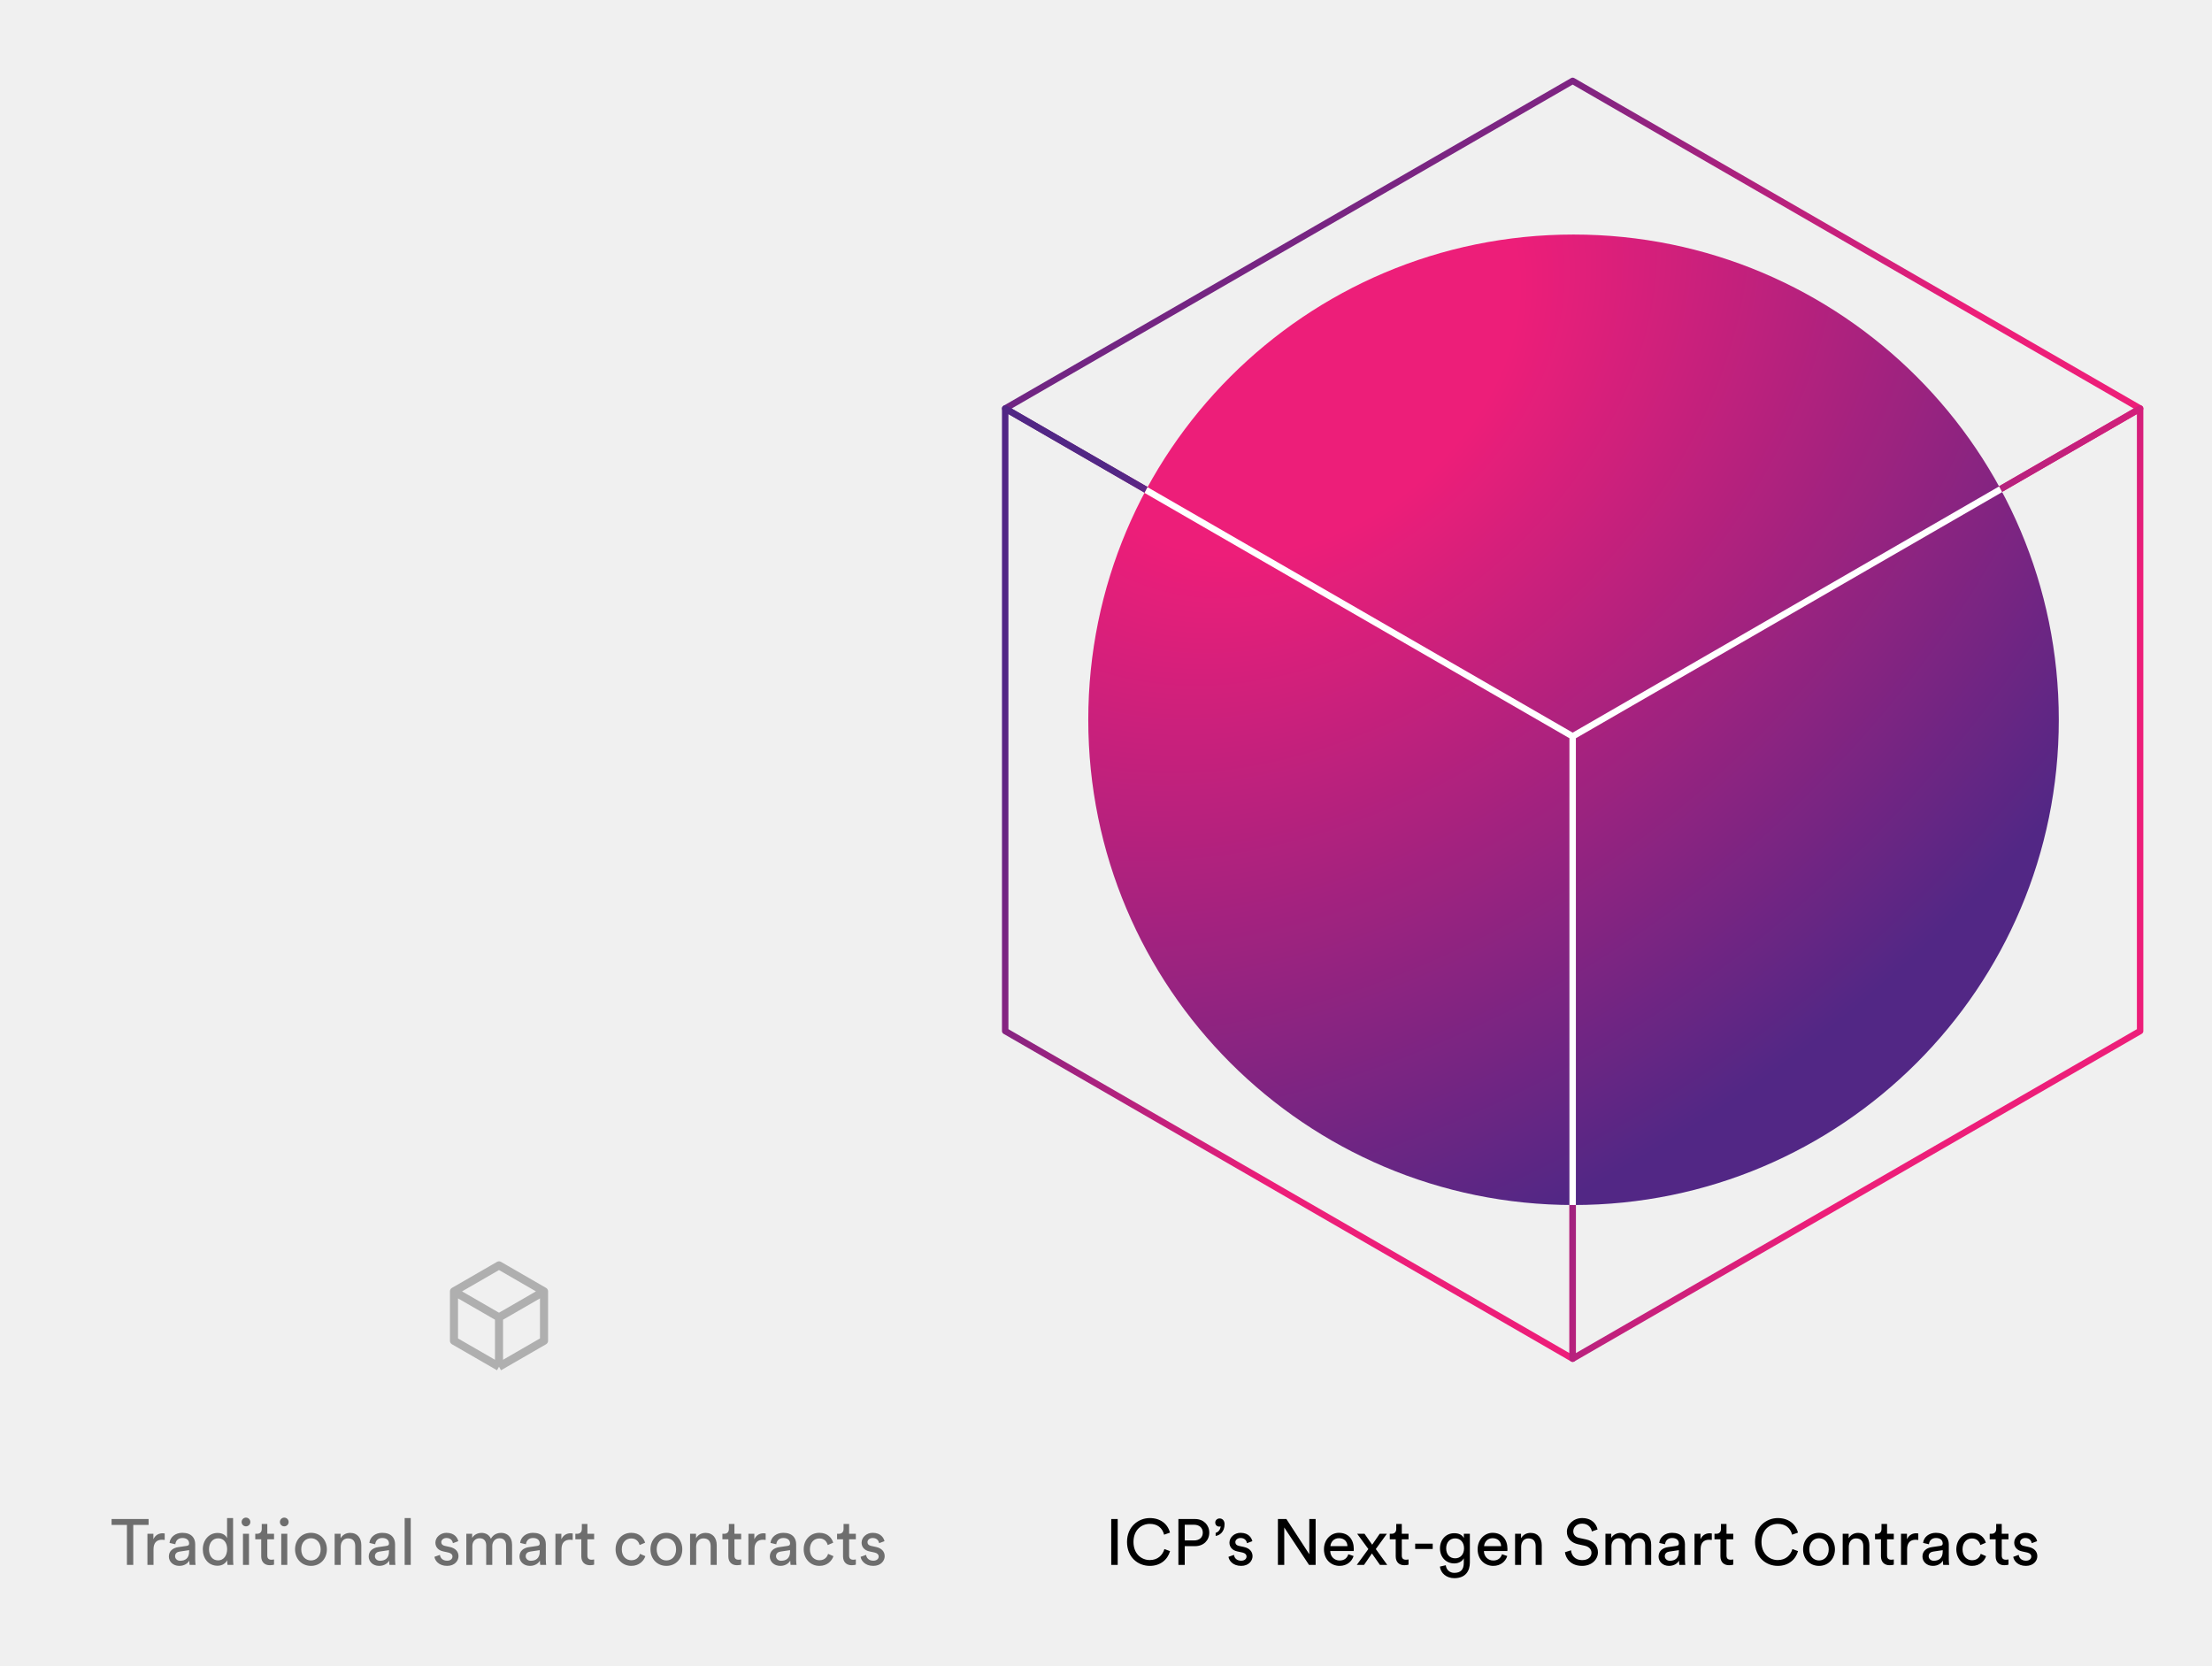
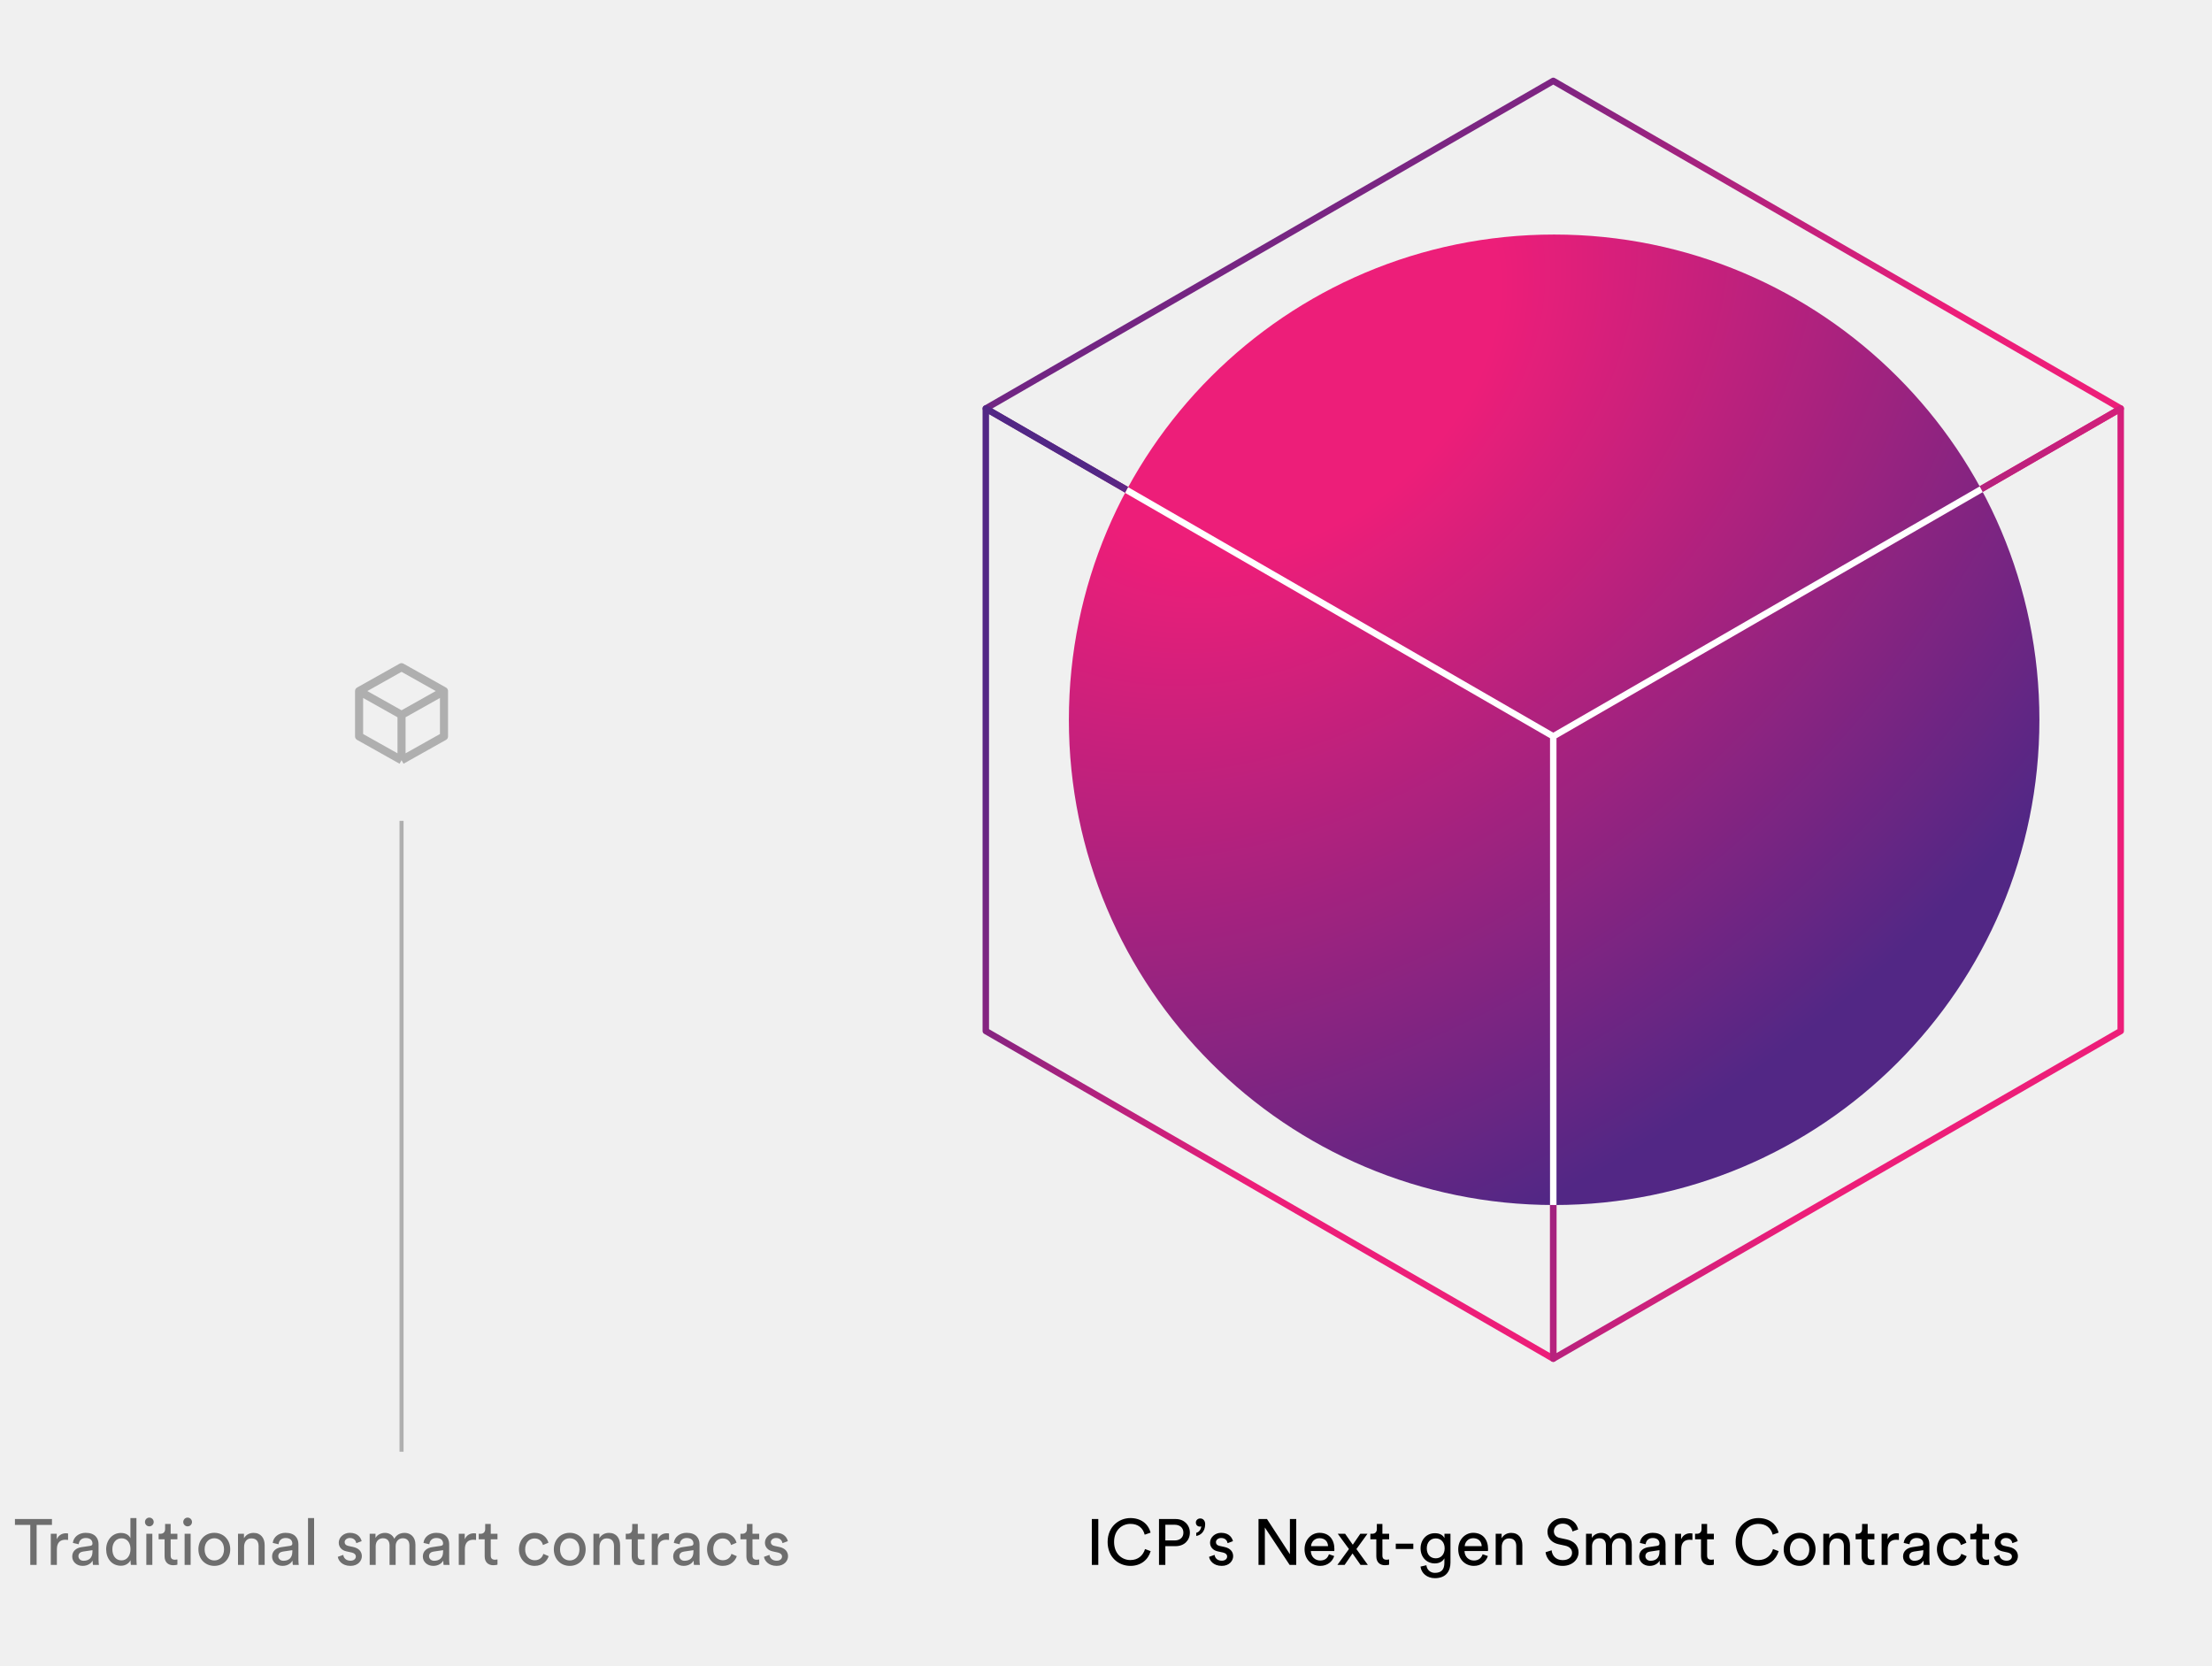
<svg xmlns="http://www.w3.org/2000/svg" width="547" height="412" fill="none" viewBox="0 0 547 412">
-   <path stroke="#181818" stroke-linejoin="round" stroke-opacity=".3" stroke-width="2" d="m123.398 325.786-11.133-6.429v12.214l11.133 6.428m0-12.213v12.213m0-12.213 11.133-6.429v12.214l-11.133 6.428m-11.133-18.643 11.133-6.428 11.133 6.428-11.133 6.428-11.133-6.428Z" />
-   <path fill="#181818" fill-opacity=".6" d="M36.745 377.112h-3.792V387h-1.568v-9.888h-3.792v-1.456h9.152v1.456Zm3.985 2.112v1.6a4.694 4.694 0 0 0-.656-.048c-1.264 0-2.112.672-2.112 2.368V387h-1.504v-7.696h1.472v1.344c.56-1.184 1.52-1.472 2.304-1.472.208 0 .416.032.496.048Zm1.029 5.712c0-1.376 1.008-2.144 2.336-2.336l2.08-.304c.464-.064.592-.304.592-.576 0-.752-.496-1.376-1.664-1.376-1.056 0-1.648.656-1.744 1.552l-1.44-.336c.16-1.472 1.488-2.496 3.152-2.496 2.304 0 3.2 1.312 3.2 2.816v3.856c0 .672.064 1.072.096 1.264h-1.472a5.63 5.63 0 0 1-.08-1.04c-.336.544-1.104 1.28-2.48 1.28-1.568 0-2.576-1.088-2.576-2.304Zm2.784 1.04c1.232 0 2.224-.592 2.224-2.272v-.352l-2.352.352c-.64.096-1.12.464-1.12 1.152 0 .576.48 1.12 1.248 1.12Zm7.143-2.848c0 1.584.816 2.752 2.256 2.752 1.376 0 2.224-1.2 2.224-2.784 0-1.584-.832-2.672-2.208-2.672-1.376 0-2.272 1.12-2.272 2.704Zm4.496 2.832v-.128c-.368.736-1.184 1.376-2.384 1.376-2.256 0-3.648-1.792-3.648-4.08 0-2.176 1.472-4.032 3.648-4.032 1.36 0 2.096.672 2.352 1.296v-4.976h1.488v10.16c0 .736.064 1.296.08 1.424h-1.456a6.446 6.446 0 0 1-.08-1.04Zm5.39 1.04h-1.489v-7.696h1.488V387Zm-1.825-10.608c0-.608.48-1.088 1.072-1.088.608 0 1.088.48 1.088 1.088 0 .592-.48 1.072-1.088 1.072-.592 0-1.072-.48-1.072-1.072Zm6.354.48v2.432h1.664v1.36h-1.664v4c0 .704.288 1.056 1.072 1.056.192 0 .464-.032.592-.064v1.28c-.128.048-.512.144-1.024.144-1.312 0-2.144-.8-2.144-2.192v-4.224h-1.472v-1.36h.416c.832 0 1.184-.512 1.184-1.184v-1.248h1.376ZM71.04 387h-1.488v-7.696h1.488V387Zm-1.824-10.608c0-.608.48-1.088 1.072-1.088.608 0 1.088.48 1.088 1.088 0 .592-.48 1.072-1.088 1.072-.592 0-1.072-.48-1.072-1.072Zm7.682 9.504c1.28 0 2.4-.96 2.4-2.752 0-1.776-1.12-2.736-2.4-2.736-1.28 0-2.4.96-2.4 2.736 0 1.792 1.12 2.752 2.4 2.752Zm0-6.832c2.304 0 3.936 1.744 3.936 4.08 0 2.352-1.632 4.096-3.936 4.096-2.304 0-3.936-1.744-3.936-4.096 0-2.336 1.632-4.08 3.936-4.08Zm7.361 3.488V387h-1.504v-7.696h1.472v1.104c.56-.96 1.472-1.328 2.368-1.328 1.84 0 2.752 1.328 2.752 3.04V387h-1.504v-4.624c0-1.072-.448-1.936-1.792-1.936-1.184 0-1.792.944-1.792 2.112Zm6.922 2.384c0-1.376 1.008-2.144 2.336-2.336l2.08-.304c.464-.064.592-.304.592-.576 0-.752-.496-1.376-1.664-1.376-1.056 0-1.648.656-1.744 1.552l-1.44-.336c.16-1.472 1.488-2.496 3.152-2.496 2.304 0 3.2 1.312 3.2 2.816v3.856c0 .672.064 1.072.096 1.264h-1.472c-.032-.192-.08-.48-.08-1.04-.336.544-1.104 1.28-2.48 1.28-1.568 0-2.576-1.088-2.576-2.304Zm2.784 1.04c1.232 0 2.224-.592 2.224-2.272v-.352l-2.352.352c-.64.096-1.12.464-1.12 1.152 0 .576.48 1.12 1.248 1.12Zm7.607 1.024h-1.504v-11.584h1.504V387Zm5.856-2 1.36-.48c.096.8.704 1.44 1.792 1.44.848 0 1.312-.48 1.312-1.024 0-.48-.352-.848-.992-.992l-1.312-.288c-1.2-.256-1.92-1.072-1.92-2.16 0-1.312 1.232-2.432 2.736-2.432 2.112 0 2.768 1.376 2.928 2.064l-1.328.496c-.064-.4-.384-1.28-1.6-1.28-.768 0-1.28.496-1.28 1.024 0 .464.288.8.88.928l1.248.272c1.392.304 2.128 1.152 2.128 2.288 0 1.088-.912 2.384-2.816 2.384-2.112 0-3.008-1.36-3.136-2.24Zm9.378 2h-1.488v-7.696h1.44v1.024c.48-.848 1.44-1.248 2.336-1.248.96 0 1.888.464 2.304 1.456.608-1.104 1.6-1.456 2.576-1.456 1.344 0 2.656.912 2.656 2.928V387h-1.488v-4.832c0-1.008-.496-1.76-1.632-1.76-1.056 0-1.776.832-1.776 1.936V387h-1.504v-4.832c0-.992-.48-1.76-1.632-1.76-1.072 0-1.792.8-1.792 1.952V387Zm11.656-2.064c0-1.376 1.008-2.144 2.336-2.336l2.08-.304c.464-.064.592-.304.592-.576 0-.752-.496-1.376-1.664-1.376-1.056 0-1.648.656-1.744 1.552l-1.44-.336c.16-1.472 1.488-2.496 3.152-2.496 2.304 0 3.2 1.312 3.2 2.816v3.856c0 .672.064 1.072.096 1.264h-1.472a5.63 5.63 0 0 1-.08-1.04c-.336.544-1.104 1.28-2.48 1.28-1.568 0-2.576-1.088-2.576-2.304Zm2.784 1.04c1.232 0 2.224-.592 2.224-2.272v-.352l-2.352.352c-.64.096-1.12.464-1.12 1.152 0 .576.48 1.12 1.248 1.12Zm10.375-6.752v1.6a4.694 4.694 0 0 0-.656-.048c-1.264 0-2.112.672-2.112 2.368V387h-1.504v-7.696h1.472v1.344c.56-1.184 1.52-1.472 2.304-1.472.208 0 .416.032.496.048Zm3.636-2.352v2.432h1.664v1.36h-1.664v4c0 .704.288 1.056 1.072 1.056.192 0 .464-.032.592-.064v1.28c-.128.048-.512.144-1.024.144-1.312 0-2.144-.8-2.144-2.192v-4.224h-1.472v-1.36h.416c.832 0 1.184-.512 1.184-1.184v-1.248h1.376Zm10.842 3.584c-1.216 0-2.336.896-2.336 2.688 0 1.76 1.104 2.704 2.352 2.704 1.44 0 1.968-.976 2.144-1.584l1.328.576c-.368 1.104-1.472 2.4-3.472 2.4-2.24 0-3.888-1.76-3.888-4.096 0-2.4 1.68-4.08 3.872-4.08 2.048 0 3.104 1.28 3.424 2.448l-1.36.576c-.192-.752-.752-1.632-2.064-1.632Zm8.689 5.44c1.28 0 2.4-.96 2.4-2.752 0-1.776-1.12-2.736-2.4-2.736-1.28 0-2.4.96-2.4 2.736 0 1.792 1.12 2.752 2.4 2.752Zm0-6.832c2.304 0 3.936 1.744 3.936 4.08 0 2.352-1.632 4.096-3.936 4.096-2.304 0-3.936-1.744-3.936-4.096 0-2.336 1.632-4.08 3.936-4.08Zm7.362 3.488V387h-1.504v-7.696h1.472v1.104c.56-.96 1.472-1.328 2.368-1.328 1.84 0 2.752 1.328 2.752 3.04V387h-1.504v-4.624c0-1.072-.448-1.936-1.792-1.936-1.184 0-1.792.944-1.792 2.112Zm9.467-5.68v2.432h1.664v1.36h-1.664v4c0 .704.288 1.056 1.072 1.056.192 0 .464-.032.592-.064v1.28c-.128.048-.512.144-1.024.144-1.312 0-2.144-.8-2.144-2.192v-4.224h-1.472v-1.36h.416c.832 0 1.184-.512 1.184-1.184v-1.248h1.376Zm7.723 2.352v1.6a4.694 4.694 0 0 0-.656-.048c-1.264 0-2.112.672-2.112 2.368V387h-1.504v-7.696h1.472v1.344c.56-1.184 1.52-1.472 2.304-1.472.208 0 .416.032.496.048Zm1.028 5.712c0-1.376 1.008-2.144 2.336-2.336l2.08-.304c.464-.064.592-.304.592-.576 0-.752-.496-1.376-1.664-1.376-1.056 0-1.648.656-1.744 1.552l-1.44-.336c.16-1.472 1.488-2.496 3.152-2.496 2.304 0 3.2 1.312 3.2 2.816v3.856c0 .672.064 1.072.096 1.264h-1.472c-.032-.192-.08-.48-.08-1.04-.336.544-1.104 1.28-2.48 1.28-1.568 0-2.576-1.088-2.576-2.304Zm2.784 1.04c1.232 0 2.224-.592 2.224-2.272v-.352l-2.352.352c-.64.096-1.12.464-1.12 1.152 0 .576.48 1.12 1.248 1.12Zm9.463-5.52c-1.216 0-2.336.896-2.336 2.688 0 1.76 1.104 2.704 2.352 2.704 1.44 0 1.968-.976 2.144-1.584l1.328.576c-.368 1.104-1.472 2.4-3.472 2.4-2.24 0-3.888-1.76-3.888-4.096 0-2.4 1.68-4.08 3.872-4.08 2.048 0 3.104 1.28 3.424 2.448l-1.36.576c-.192-.752-.752-1.632-2.064-1.632Zm7.361-3.584v2.432h1.664v1.36h-1.664v4c0 .704.288 1.056 1.072 1.056.192 0 .464-.032.592-.064v1.28c-.128.048-.512.144-1.024.144-1.312 0-2.144-.8-2.144-2.192v-4.224H207v-1.36h.416c.832 0 1.184-.512 1.184-1.184v-1.248h1.376Zm2.843 8.128 1.36-.48c.096.8.704 1.44 1.792 1.44.848 0 1.312-.48 1.312-1.024 0-.48-.352-.848-.992-.992l-1.312-.288c-1.2-.256-1.92-1.072-1.92-2.16 0-1.312 1.232-2.432 2.736-2.432 2.112 0 2.768 1.376 2.928 2.064l-1.328.496c-.064-.4-.384-1.28-1.6-1.28-.768 0-1.28.496-1.28 1.024 0 .464.288.8.88.928l1.248.272c1.392.304 2.128 1.152 2.128 2.288 0 1.088-.912 2.384-2.816 2.384-2.112 0-3.008-1.36-3.136-2.24Z" />
-   <g clip-path="url(#a)">
-     <path stroke="url(#b)" stroke-linejoin="round" stroke-width="1.595" d="M248.573 101.025 388.898 20l140.326 81.025-140.326 81.024-140.325-81.024Z" />
-     <path stroke="url(#c)" stroke-linejoin="round" stroke-width="1.595" d="M248.573 254.975V101.027l140.325 81.025V336l-140.325-81.025Z" />
-     <path stroke="url(#d)" stroke-linejoin="round" stroke-width="1.595" d="m388.898 336 140.326-81.025V101.027l-140.326 81.025V336Z" />
-     <g clip-path="url(#e)">
-       <rect width="240" height="240" x="269.117" y="58" fill="url(#f)" rx="120" />
-       <path stroke="#fff" stroke-linejoin="round" stroke-width="1.595" d="M246.797 100.05 388.898 18 531 100.05 388.898 182.1l-142.101-82.05ZM246.797 255.949V100.053l142.101 82.05V338l-142.101-82.051ZM388.898 338 531 255.949V100.053l-142.102 82.05V338Z" />
-     </g>
+   <path stroke="#181818" stroke-linejoin="round" stroke-opacity=".3" stroke-width="2" d="m99.297 176.795-10.5-5.897v11.205l10.5 5.897m0-11.205V188m0-11.205 10.499-5.897v11.205L99.296 188m-10.5-17.103 10.5-5.897 10.501 5.897-10.5 5.897-10.5-5.897Z" />
+   <path fill="#181818" fill-opacity=".6" d="M12.846 377.112H9.054V387H7.486v-9.888H3.694v-1.456h9.152v1.456Zm3.986 2.112v1.6a4.694 4.694 0 0 0-.656-.048c-1.264 0-2.112.672-2.112 2.368V387H12.56v-7.696h1.472v1.344c.56-1.184 1.52-1.472 2.304-1.472.208 0 .416.032.496.048Zm1.028 5.712c0-1.376 1.008-2.144 2.336-2.336l2.08-.304c.464-.064.592-.304.592-.576 0-.752-.496-1.376-1.664-1.376-1.056 0-1.648.656-1.744 1.552l-1.44-.336c.16-1.472 1.488-2.496 3.152-2.496 2.304 0 3.2 1.312 3.2 2.816v3.856c0 .672.064 1.072.096 1.264h-1.472c-.032-.192-.08-.48-.08-1.04-.336.544-1.104 1.28-2.48 1.28-1.568 0-2.576-1.088-2.576-2.304Zm2.784 1.04c1.232 0 2.224-.592 2.224-2.272v-.352l-2.352.352c-.64.096-1.12.464-1.12 1.152 0 .576.48 1.12 1.248 1.12Zm7.143-2.848c0 1.584.816 2.752 2.256 2.752 1.376 0 2.224-1.2 2.224-2.784 0-1.584-.832-2.672-2.208-2.672-1.376 0-2.272 1.12-2.272 2.704Zm4.496 2.832v-.128c-.368.736-1.184 1.376-2.384 1.376-2.256 0-3.648-1.792-3.648-4.08 0-2.176 1.472-4.032 3.648-4.032 1.36 0 2.096.672 2.352 1.296v-4.976h1.488v10.16c0 .736.064 1.296.08 1.424h-1.456a6.446 6.446 0 0 1-.08-1.04Zm5.39 1.04h-1.488v-7.696h1.488V387Zm-1.824-10.608c0-.608.48-1.088 1.072-1.088.608 0 1.088.48 1.088 1.088 0 .592-.48 1.072-1.088 1.072-.592 0-1.072-.48-1.072-1.072Zm6.354.48v2.432h1.664v1.36h-1.664v4c0 .704.288 1.056 1.072 1.056.192 0 .464-.032.592-.064v1.28c-.128.048-.512.144-1.024.144-1.312 0-2.144-.8-2.144-2.192v-4.224h-1.472v-1.36h.416c.832 0 1.184-.512 1.184-1.184v-1.248h1.376ZM47.14 387h-1.487v-7.696h1.487V387Zm-1.823-10.608c0-.608.48-1.088 1.072-1.088.608 0 1.087.48 1.087 1.088 0 .592-.48 1.072-1.087 1.072-.593 0-1.072-.48-1.072-1.072Zm7.681 9.504c1.28 0 2.4-.96 2.4-2.752 0-1.776-1.12-2.736-2.4-2.736-1.28 0-2.4.96-2.4 2.736 0 1.792 1.12 2.752 2.4 2.752Zm0-6.832c2.304 0 3.936 1.744 3.936 4.08 0 2.352-1.632 4.096-3.936 4.096-2.304 0-3.936-1.744-3.936-4.096 0-2.336 1.632-4.08 3.936-4.08Zm7.362 3.488V387h-1.504v-7.696h1.472v1.104c.56-.96 1.472-1.328 2.368-1.328 1.84 0 2.752 1.328 2.752 3.04V387h-1.504v-4.624c0-1.072-.448-1.936-1.792-1.936-1.184 0-1.792.944-1.792 2.112Zm6.921 2.384c0-1.376 1.008-2.144 2.336-2.336l2.08-.304c.464-.064.592-.304.592-.576 0-.752-.496-1.376-1.664-1.376-1.056 0-1.648.656-1.744 1.552l-1.44-.336c.16-1.472 1.488-2.496 3.152-2.496 2.304 0 3.2 1.312 3.2 2.816v3.856c0 .672.064 1.072.096 1.264h-1.472c-.032-.192-.08-.48-.08-1.04-.336.544-1.104 1.28-2.48 1.28-1.568 0-2.576-1.088-2.576-2.304Zm2.784 1.04c1.232 0 2.224-.592 2.224-2.272v-.352l-2.352.352c-.64.096-1.12.464-1.12 1.152 0 .576.48 1.12 1.248 1.12ZM77.673 387H76.17v-11.584h1.504V387Zm5.857-2 1.36-.48c.096.8.704 1.44 1.792 1.44.848 0 1.312-.48 1.312-1.024 0-.48-.352-.848-.992-.992l-1.312-.288c-1.2-.256-1.92-1.072-1.92-2.16 0-1.312 1.232-2.432 2.736-2.432 2.112 0 2.768 1.376 2.928 2.064l-1.328.496c-.064-.4-.384-1.28-1.6-1.28-.768 0-1.28.496-1.28 1.024 0 .464.288.8.88.928l1.248.272c1.392.304 2.128 1.152 2.128 2.288 0 1.088-.912 2.384-2.816 2.384-2.112 0-3.008-1.36-3.136-2.24Zm9.377 2H91.42v-7.696h1.44v1.024c.48-.848 1.44-1.248 2.336-1.248.96 0 1.888.464 2.304 1.456.608-1.104 1.6-1.456 2.576-1.456 1.344 0 2.656.912 2.656 2.928V387h-1.488v-4.832c0-1.008-.496-1.76-1.632-1.76-1.056 0-1.776.832-1.776 1.936V387h-1.504v-4.832c0-.992-.48-1.76-1.632-1.76-1.072 0-1.792.8-1.792 1.952V387Zm11.656-2.064c0-1.376 1.008-2.144 2.336-2.336l2.08-.304c.464-.064.592-.304.592-.576 0-.752-.496-1.376-1.664-1.376-1.056 0-1.648.656-1.744 1.552l-1.44-.336c.16-1.472 1.488-2.496 3.152-2.496 2.304 0 3.2 1.312 3.2 2.816v3.856c0 .672.064 1.072.096 1.264h-1.472c-.032-.192-.08-.48-.08-1.04-.336.544-1.104 1.28-2.48 1.28-1.568 0-2.576-1.088-2.576-2.304Zm2.784 1.04c1.232 0 2.224-.592 2.224-2.272v-.352l-2.352.352c-.64.096-1.12.464-1.12 1.152 0 .576.48 1.12 1.248 1.12Zm10.375-6.752v1.6a4.694 4.694 0 0 0-.656-.048c-1.264 0-2.112.672-2.112 2.368V387h-1.504v-7.696h1.472v1.344c.56-1.184 1.52-1.472 2.304-1.472.208 0 .416.032.496.048Zm3.637-2.352v2.432h1.664v1.36h-1.664v4c0 .704.288 1.056 1.072 1.056.192 0 .464-.032.592-.064v1.28c-.128.048-.512.144-1.024.144-1.312 0-2.144-.8-2.144-2.192v-4.224h-1.472v-1.36h.416c.832 0 1.184-.512 1.184-1.184v-1.248h1.376Zm10.842 3.584c-1.216 0-2.336.896-2.336 2.688 0 1.76 1.104 2.704 2.352 2.704 1.44 0 1.968-.976 2.144-1.584l1.328.576c-.368 1.104-1.472 2.4-3.472 2.4-2.24 0-3.888-1.76-3.888-4.096 0-2.4 1.68-4.08 3.872-4.08 2.048 0 3.104 1.28 3.424 2.448l-1.36.576c-.192-.752-.752-1.632-2.064-1.632Zm8.689 5.44c1.28 0 2.4-.96 2.4-2.752 0-1.776-1.12-2.736-2.4-2.736-1.28 0-2.4.96-2.4 2.736 0 1.792 1.12 2.752 2.4 2.752Zm0-6.832c2.304 0 3.936 1.744 3.936 4.08 0 2.352-1.632 4.096-3.936 4.096-2.304 0-3.936-1.744-3.936-4.096 0-2.336 1.632-4.08 3.936-4.08Zm7.361 3.488V387h-1.504v-7.696h1.472v1.104c.56-.96 1.472-1.328 2.368-1.328 1.84 0 2.752 1.328 2.752 3.04V387h-1.504v-4.624c0-1.072-.448-1.936-1.792-1.936-1.184 0-1.792.944-1.792 2.112Zm9.467-5.68v2.432h1.664v1.36h-1.664v4c0 .704.288 1.056 1.072 1.056.192 0 .464-.032.592-.064v1.28c-.128.048-.512.144-1.024.144-1.312 0-2.144-.8-2.144-2.192v-4.224h-1.472v-1.36h.416c.832 0 1.184-.512 1.184-1.184v-1.248h1.376Zm7.723 2.352v1.6a4.694 4.694 0 0 0-.656-.048c-1.264 0-2.112.672-2.112 2.368V387h-1.504v-7.696h1.472v1.344c.56-1.184 1.52-1.472 2.304-1.472.208 0 .416.032.496.048Zm1.029 5.712c0-1.376 1.008-2.144 2.336-2.336l2.08-.304c.464-.064.592-.304.592-.576 0-.752-.496-1.376-1.664-1.376-1.056 0-1.648.656-1.744 1.552l-1.44-.336c.16-1.472 1.488-2.496 3.152-2.496 2.304 0 3.2 1.312 3.2 2.816v3.856c0 .672.064 1.072.096 1.264h-1.472c-.032-.192-.08-.48-.08-1.04-.336.544-1.104 1.28-2.48 1.28-1.568 0-2.576-1.088-2.576-2.304Zm2.784 1.04c1.232 0 2.224-.592 2.224-2.272v-.352l-2.352.352c-.64.096-1.12.464-1.12 1.152 0 .576.48 1.12 1.248 1.12Zm9.463-5.52c-1.216 0-2.336.896-2.336 2.688 0 1.76 1.104 2.704 2.352 2.704 1.44 0 1.968-.976 2.144-1.584l1.328.576c-.368 1.104-1.472 2.4-3.472 2.4-2.24 0-3.888-1.76-3.888-4.096 0-2.4 1.68-4.08 3.872-4.08 2.048 0 3.104 1.28 3.424 2.448l-1.36.576c-.192-.752-.752-1.632-2.064-1.632Zm7.361-3.584v2.432h1.664v1.36h-1.664v4c0 .704.288 1.056 1.072 1.056.192 0 .464-.032.592-.064v1.28c-.128.048-.512.144-1.024.144-1.312 0-2.144-.8-2.144-2.192v-4.224h-1.472v-1.36h.416c.832 0 1.184-.512 1.184-1.184v-1.248h1.376Zm2.843 8.128 1.36-.48c.096.8.704 1.44 1.792 1.44.848 0 1.312-.48 1.312-1.024 0-.48-.352-.848-.992-.992l-1.312-.288c-1.2-.256-1.92-1.072-1.92-2.16 0-1.312 1.232-2.432 2.736-2.432 2.112 0 2.768 1.376 2.928 2.064l-1.328.496c-.064-.4-.384-1.28-1.6-1.28-.768 0-1.28.496-1.28 1.024 0 .464.288.8.88.928l1.248.272c1.392.304 2.128 1.152 2.128 2.288 0 1.088-.912 2.384-2.816 2.384-2.112 0-3.008-1.36-3.136-2.24Z" />
+   <path stroke="#181818" stroke-opacity=".3" d="M99.297 203v156" />
+   <path stroke="url(#a)" stroke-linejoin="round" stroke-width="1.595" d="M243.776 101.025 384.102 20l140.325 81.025-140.325 81.024-140.326-81.024Z" />
+   <path stroke="url(#b)" stroke-linejoin="round" stroke-width="1.595" d="M243.776 254.975V101.027l140.326 81.025V336l-140.326-81.025Z" />
+   <path stroke="url(#c)" stroke-linejoin="round" stroke-width="1.595" d="m384.102 336 140.325-81.025V101.027l-140.325 81.025V336Z" />
+   <g clip-path="url(#d)">
+     <rect width="240" height="240" x="264.32" y="58" fill="url(#e)" rx="120" />
+     <path stroke="#fff" stroke-linejoin="round" stroke-width="1.595" d="M242 100.05 384.101 18l142.102 82.05-142.102 82.05L242 100.05ZM242 255.949V100.053l142.101 82.05V338L242 255.949ZM384.102 338l142.101-82.051V100.053l-142.101 82.05V338Z" />
  </g>
-   <path fill="#000" d="M276.393 387h-1.6v-11.344h1.6V387Zm7.937.24c-2.928 0-5.632-2.128-5.632-5.92s2.816-5.904 5.632-5.904c2.592 0 4.416 1.408 4.992 3.6l-1.456.512c-.432-1.712-1.68-2.672-3.536-2.672-2.064 0-4.032 1.504-4.032 4.464 0 2.96 1.968 4.48 4.032 4.48 1.936 0 3.152-1.168 3.616-2.72l1.392.512c-.608 2.128-2.4 3.648-5.008 3.648Zm8.641-6.288h2.272c1.36 0 2.192-.752 2.192-1.92 0-1.2-.832-1.968-2.192-1.968h-2.272v3.888Zm2.56 1.408h-2.56V387h-1.568v-11.344h4.128c2.096 0 3.504 1.456 3.504 3.36 0 1.92-1.408 3.344-3.504 3.344Zm4.985-5.856c0-.528.464-.992 1.088-.992.64 0 1.216.48 1.216 1.408 0 1.984-1.28 2.8-2.208 2.912v-.768c.72-.16 1.216-.896 1.232-1.616a.602.602 0 0 1-.32.08c-.56 0-1.008-.384-1.008-1.024Zm3.272 8.496 1.36-.48c.096.8.704 1.44 1.792 1.44.848 0 1.312-.48 1.312-1.024 0-.48-.352-.848-.992-.992l-1.312-.288c-1.2-.256-1.92-1.072-1.92-2.16 0-1.312 1.232-2.432 2.736-2.432 2.112 0 2.768 1.376 2.928 2.064l-1.328.496c-.064-.4-.384-1.28-1.6-1.28-.768 0-1.28.496-1.28 1.024 0 .464.288.8.88.928l1.248.272c1.392.304 2.128 1.152 2.128 2.288 0 1.088-.912 2.384-2.816 2.384-2.112 0-3.008-1.36-3.136-2.24Zm21.552 2h-1.632l-6.128-9.248V387h-1.568v-11.344h2.096l5.664 8.704v-8.704h1.568V387Zm3.659-4.64h4.208c-.032-1.104-.752-1.968-2.112-1.968-1.264 0-2.032.976-2.096 1.968Zm4.432 2 1.296.448c-.432 1.36-1.664 2.432-3.456 2.432-2.064 0-3.872-1.504-3.872-4.112 0-2.416 1.744-4.064 3.68-4.064 2.368 0 3.696 1.632 3.696 4.032 0 .192-.016.384-.032.48h-5.792c.032 1.376 1.024 2.336 2.32 2.336 1.248 0 1.872-.688 2.16-1.552Zm2.084 2.64 2.864-3.92-2.768-3.776h1.824l1.888 2.704 1.856-2.704h1.776l-2.736 3.776c.464.624 2.368 3.296 2.832 3.92h-1.808l-1.984-2.832-1.952 2.832h-1.792Zm11.133-10.128v2.432h1.664v1.36h-1.664v4c0 .704.288 1.056 1.072 1.056.192 0 .464-.032.592-.064v1.28c-.128.048-.512.144-1.024.144-1.312 0-2.144-.8-2.144-2.192v-4.224h-1.472v-1.36h.416c.832 0 1.184-.512 1.184-1.184v-1.248h1.376Zm7.643 6.192h-4.336v-1.312h4.336v1.312Zm1.78 4.352 1.456-.336c.112 1.072.928 1.888 2.096 1.888 1.616 0 2.352-.832 2.352-2.496v-1.104c-.368.704-1.2 1.264-2.352 1.264-2.048 0-3.536-1.552-3.536-3.728 0-2.08 1.424-3.744 3.536-3.744 1.184 0 1.984.448 2.368 1.216v-1.072h1.488v7.12c0 1.952-.96 3.856-3.856 3.856-1.92 0-3.36-1.216-3.552-2.864Zm3.776-2.048c1.296 0 2.192-.976 2.192-2.464s-.896-2.464-2.192-2.464c-1.328 0-2.224.976-2.224 2.464 0 1.504.864 2.464 2.224 2.464Zm7.152-3.008h4.208c-.032-1.104-.752-1.968-2.112-1.968-1.264 0-2.032.976-2.096 1.968Zm4.432 2 1.296.448c-.432 1.36-1.664 2.432-3.456 2.432-2.064 0-3.872-1.504-3.872-4.112 0-2.416 1.744-4.064 3.68-4.064 2.368 0 3.696 1.632 3.696 4.032 0 .192-.016.384-.032.48h-5.792c.032 1.376 1.024 2.336 2.32 2.336 1.248 0 1.872-.688 2.16-1.552Zm4.734-1.808V387h-1.504v-7.696h1.472v1.104c.56-.96 1.472-1.328 2.368-1.328 1.84 0 2.752 1.328 2.752 3.04V387h-1.504v-4.624c0-1.072-.448-1.936-1.792-1.936-1.184 0-1.792.944-1.792 2.112Zm18.889-4.32-1.408.496c-.128-.816-.816-1.936-2.4-1.936-1.28 0-2.192.832-2.192 1.888 0 .816.496 1.44 1.456 1.648l1.696.368c1.888.416 2.944 1.6 2.944 3.184 0 1.76-1.504 3.36-3.92 3.36-2.736 0-4.032-1.76-4.24-3.376l1.504-.48c.112 1.264 1.008 2.432 2.72 2.432 1.568 0 2.336-.816 2.336-1.808 0-.816-.56-1.52-1.696-1.76l-1.616-.352c-1.616-.352-2.768-1.408-2.768-3.104 0-1.776 1.648-3.376 3.744-3.376 2.56 0 3.584 1.584 3.84 2.816Zm3.439 8.768h-1.488v-7.696h1.44v1.024c.48-.848 1.44-1.248 2.336-1.248.96 0 1.888.464 2.304 1.456.608-1.104 1.6-1.456 2.576-1.456 1.344 0 2.656.912 2.656 2.928V387h-1.488v-4.832c0-1.008-.496-1.76-1.632-1.76-1.056 0-1.776.832-1.776 1.936V387h-1.504v-4.832c0-.992-.48-1.76-1.632-1.76-1.072 0-1.792.8-1.792 1.952V387Zm11.656-2.064c0-1.376 1.008-2.144 2.336-2.336l2.08-.304c.464-.064.592-.304.592-.576 0-.752-.496-1.376-1.664-1.376-1.056 0-1.648.656-1.744 1.552l-1.44-.336c.16-1.472 1.488-2.496 3.152-2.496 2.304 0 3.2 1.312 3.2 2.816v3.856c0 .672.064 1.072.096 1.264h-1.472a5.63 5.63 0 0 1-.08-1.04c-.336.544-1.104 1.28-2.48 1.28-1.568 0-2.576-1.088-2.576-2.304Zm2.784 1.04c1.232 0 2.224-.592 2.224-2.272v-.352l-2.352.352c-.64.096-1.12.464-1.12 1.152 0 .576.48 1.12 1.248 1.12Zm10.375-6.752v1.6a4.694 4.694 0 0 0-.656-.048c-1.264 0-2.112.672-2.112 2.368V387h-1.504v-7.696h1.472v1.344c.56-1.184 1.52-1.472 2.304-1.472.208 0 .416.032.496.048Zm3.637-2.352v2.432h1.664v1.36h-1.664v4c0 .704.288 1.056 1.072 1.056.192 0 .464-.032.592-.064v1.28c-.128.048-.512.144-1.024.144-1.312 0-2.144-.8-2.144-2.192v-4.224h-1.472v-1.36h.416c.832 0 1.184-.512 1.184-1.184v-1.248h1.376Zm12.682 10.368c-2.928 0-5.632-2.128-5.632-5.92s2.816-5.904 5.632-5.904c2.592 0 4.416 1.408 4.992 3.6l-1.456.512c-.432-1.712-1.68-2.672-3.536-2.672-2.064 0-4.032 1.504-4.032 4.464 0 2.96 1.968 4.48 4.032 4.48 1.936 0 3.152-1.168 3.616-2.72l1.392.512c-.608 2.128-2.4 3.648-5.008 3.648Zm10.193-1.344c1.28 0 2.4-.96 2.4-2.752 0-1.776-1.12-2.736-2.4-2.736-1.28 0-2.4.96-2.4 2.736 0 1.792 1.12 2.752 2.4 2.752Zm0-6.832c2.304 0 3.936 1.744 3.936 4.08 0 2.352-1.632 4.096-3.936 4.096-2.304 0-3.936-1.744-3.936-4.096 0-2.336 1.632-4.08 3.936-4.08Zm7.361 3.488V387h-1.504v-7.696h1.472v1.104c.56-.96 1.472-1.328 2.368-1.328 1.84 0 2.752 1.328 2.752 3.04V387h-1.504v-4.624c0-1.072-.448-1.936-1.792-1.936-1.184 0-1.792.944-1.792 2.112Zm9.467-5.68v2.432h1.664v1.36h-1.664v4c0 .704.288 1.056 1.072 1.056.192 0 .464-.032.592-.064v1.28c-.128.048-.512.144-1.024.144-1.312 0-2.144-.8-2.144-2.192v-4.224h-1.472v-1.36h.416c.832 0 1.184-.512 1.184-1.184v-1.248h1.376Zm7.723 2.352v1.6a4.694 4.694 0 0 0-.656-.048c-1.264 0-2.112.672-2.112 2.368V387h-1.504v-7.696h1.472v1.344c.56-1.184 1.52-1.472 2.304-1.472.208 0 .416.032.496.048Zm1.028 5.712c0-1.376 1.008-2.144 2.336-2.336l2.08-.304c.464-.064.592-.304.592-.576 0-.752-.496-1.376-1.664-1.376-1.056 0-1.648.656-1.744 1.552l-1.44-.336c.16-1.472 1.488-2.496 3.152-2.496 2.304 0 3.2 1.312 3.2 2.816v3.856c0 .672.064 1.072.096 1.264h-1.472a5.63 5.63 0 0 1-.08-1.04c-.336.544-1.104 1.28-2.48 1.28-1.568 0-2.576-1.088-2.576-2.304Zm2.784 1.04c1.232 0 2.224-.592 2.224-2.272v-.352l-2.352.352c-.64.096-1.12.464-1.12 1.152 0 .576.48 1.12 1.248 1.12Zm9.463-5.52c-1.216 0-2.336.896-2.336 2.688 0 1.76 1.104 2.704 2.352 2.704 1.44 0 1.968-.976 2.144-1.584l1.328.576c-.368 1.104-1.472 2.4-3.472 2.4-2.24 0-3.888-1.76-3.888-4.096 0-2.4 1.68-4.08 3.872-4.08 2.048 0 3.104 1.28 3.424 2.448l-1.36.576c-.192-.752-.752-1.632-2.064-1.632Zm7.361-3.584v2.432h1.664v1.36h-1.664v4c0 .704.288 1.056 1.072 1.056.192 0 .464-.032.592-.064v1.28c-.128.048-.512.144-1.024.144-1.312 0-2.144-.8-2.144-2.192v-4.224h-1.472v-1.36h.416c.832 0 1.184-.512 1.184-1.184v-1.248h1.376ZM497.85 385l1.36-.48c.096.8.704 1.44 1.792 1.44.848 0 1.312-.48 1.312-1.024 0-.48-.352-.848-.992-.992l-1.312-.288c-1.2-.256-1.92-1.072-1.92-2.16 0-1.312 1.232-2.432 2.736-2.432 2.112 0 2.768 1.376 2.928 2.064l-1.328.496c-.064-.4-.384-1.28-1.6-1.28-.768 0-1.28.496-1.28 1.024 0 .464.288.8.88.928l1.248.272c1.392.304 2.128 1.152 2.128 2.288 0 1.088-.912 2.384-2.816 2.384-2.112 0-3.008-1.36-3.136-2.24Z" />
+   <path fill="#000" d="M271.597 387h-1.6v-11.344h1.6V387Zm7.936.24c-2.928 0-5.632-2.128-5.632-5.92s2.816-5.904 5.632-5.904c2.592 0 4.416 1.408 4.992 3.6l-1.456.512c-.432-1.712-1.68-2.672-3.536-2.672-2.064 0-4.032 1.504-4.032 4.464 0 2.96 1.968 4.48 4.032 4.48 1.936 0 3.152-1.168 3.616-2.72l1.392.512c-.608 2.128-2.4 3.648-5.008 3.648Zm8.641-6.288h2.272c1.36 0 2.192-.752 2.192-1.92 0-1.2-.832-1.968-2.192-1.968h-2.272v3.888Zm2.56 1.408h-2.56V387h-1.568v-11.344h4.128c2.096 0 3.504 1.456 3.504 3.36 0 1.92-1.408 3.344-3.504 3.344Zm4.985-5.856c0-.528.464-.992 1.088-.992.64 0 1.216.48 1.216 1.408 0 1.984-1.28 2.8-2.208 2.912v-.768c.72-.16 1.216-.896 1.232-1.616a.602.602 0 0 1-.32.08c-.56 0-1.008-.384-1.008-1.024Zm3.272 8.496 1.36-.48c.096.8.704 1.44 1.792 1.44.848 0 1.312-.48 1.312-1.024 0-.48-.352-.848-.992-.992l-1.312-.288c-1.2-.256-1.92-1.072-1.92-2.16 0-1.312 1.232-2.432 2.736-2.432 2.112 0 2.768 1.376 2.928 2.064l-1.328.496c-.064-.4-.384-1.28-1.6-1.28-.768 0-1.28.496-1.28 1.024 0 .464.288.8.88.928l1.248.272c1.392.304 2.128 1.152 2.128 2.288 0 1.088-.912 2.384-2.816 2.384-2.112 0-3.008-1.36-3.136-2.24Zm21.552 2h-1.632l-6.128-9.248V387h-1.568v-11.344h2.096l5.664 8.704v-8.704h1.568V387Zm3.659-4.64h4.208c-.032-1.104-.752-1.968-2.112-1.968-1.264 0-2.032.976-2.096 1.968Zm4.432 2 1.296.448c-.432 1.36-1.664 2.432-3.456 2.432-2.064 0-3.872-1.504-3.872-4.112 0-2.416 1.744-4.064 3.68-4.064 2.368 0 3.696 1.632 3.696 4.032 0 .192-.016.384-.032.48h-5.792c.032 1.376 1.024 2.336 2.32 2.336 1.248 0 1.872-.688 2.16-1.552Zm2.084 2.64 2.864-3.92-2.768-3.776h1.824l1.888 2.704 1.856-2.704h1.776l-2.736 3.776c.464.624 2.368 3.296 2.832 3.92h-1.808l-1.984-2.832L332.51 387h-1.792Zm11.133-10.128v2.432h1.664v1.36h-1.664v4c0 .704.288 1.056 1.072 1.056.192 0 .464-.032.592-.064v1.28c-.128.048-.512.144-1.024.144-1.312 0-2.144-.8-2.144-2.192v-4.224h-1.472v-1.36h.416c.832 0 1.184-.512 1.184-1.184v-1.248h1.376Zm7.643 6.192h-4.336v-1.312h4.336v1.312Zm1.78 4.352 1.456-.336c.112 1.072.928 1.888 2.096 1.888 1.616 0 2.352-.832 2.352-2.496v-1.104c-.368.704-1.2 1.264-2.352 1.264-2.048 0-3.536-1.552-3.536-3.728 0-2.08 1.424-3.744 3.536-3.744 1.184 0 1.984.448 2.368 1.216v-1.072h1.488v7.12c0 1.952-.96 3.856-3.856 3.856-1.92 0-3.36-1.216-3.552-2.864Zm3.776-2.048c1.296 0 2.192-.976 2.192-2.464s-.896-2.464-2.192-2.464c-1.328 0-2.224.976-2.224 2.464 0 1.504.864 2.464 2.224 2.464Zm7.152-3.008h4.208c-.032-1.104-.752-1.968-2.112-1.968-1.264 0-2.032.976-2.096 1.968Zm4.432 2 1.296.448c-.432 1.36-1.664 2.432-3.456 2.432-2.064 0-3.872-1.504-3.872-4.112 0-2.416 1.744-4.064 3.68-4.064 2.368 0 3.696 1.632 3.696 4.032 0 .192-.016.384-.032.48h-5.792c.032 1.376 1.024 2.336 2.32 2.336 1.248 0 1.872-.688 2.16-1.552Zm4.734-1.808V387h-1.504v-7.696h1.472v1.104c.56-.96 1.472-1.328 2.368-1.328 1.84 0 2.752 1.328 2.752 3.04V387h-1.504v-4.624c0-1.072-.448-1.936-1.792-1.936-1.184 0-1.792.944-1.792 2.112Zm18.889-4.32-1.408.496c-.128-.816-.816-1.936-2.4-1.936-1.28 0-2.192.832-2.192 1.888 0 .816.496 1.44 1.456 1.648l1.696.368c1.888.416 2.944 1.6 2.944 3.184 0 1.76-1.504 3.36-3.92 3.36-2.736 0-4.032-1.76-4.24-3.376l1.504-.48c.112 1.264 1.008 2.432 2.72 2.432 1.568 0 2.336-.816 2.336-1.808 0-.816-.56-1.52-1.696-1.76l-1.616-.352c-1.616-.352-2.768-1.408-2.768-3.104 0-1.776 1.648-3.376 3.744-3.376 2.56 0 3.584 1.584 3.84 2.816Zm3.439 8.768h-1.488v-7.696h1.44v1.024c.48-.848 1.44-1.248 2.336-1.248.96 0 1.888.464 2.304 1.456.608-1.104 1.6-1.456 2.576-1.456 1.344 0 2.656.912 2.656 2.928V387h-1.488v-4.832c0-1.008-.496-1.76-1.632-1.76-1.056 0-1.776.832-1.776 1.936V387h-1.504v-4.832c0-.992-.48-1.76-1.632-1.76-1.072 0-1.792.8-1.792 1.952V387Zm11.656-2.064c0-1.376 1.008-2.144 2.336-2.336l2.08-.304c.464-.064.592-.304.592-.576 0-.752-.496-1.376-1.664-1.376-1.056 0-1.648.656-1.744 1.552l-1.44-.336c.16-1.472 1.488-2.496 3.152-2.496 2.304 0 3.2 1.312 3.2 2.816v3.856c0 .672.064 1.072.096 1.264h-1.472c-.032-.192-.08-.48-.08-1.04-.336.544-1.104 1.28-2.48 1.28-1.568 0-2.576-1.088-2.576-2.304Zm2.784 1.04c1.232 0 2.224-.592 2.224-2.272v-.352l-2.352.352c-.64.096-1.12.464-1.12 1.152 0 .576.48 1.12 1.248 1.12Zm10.375-6.752v1.6a4.694 4.694 0 0 0-.656-.048c-1.264 0-2.112.672-2.112 2.368V387h-1.504v-7.696h1.472v1.344c.56-1.184 1.52-1.472 2.304-1.472.208 0 .416.032.496.048Zm3.637-2.352v2.432h1.664v1.36h-1.664v4c0 .704.288 1.056 1.072 1.056.192 0 .464-.032.592-.064v1.28c-.128.048-.512.144-1.024.144-1.312 0-2.144-.8-2.144-2.192v-4.224h-1.472v-1.36h.416c.832 0 1.184-.512 1.184-1.184v-1.248h1.376Zm12.682 10.368c-2.928 0-5.632-2.128-5.632-5.92s2.816-5.904 5.632-5.904c2.592 0 4.416 1.408 4.992 3.6l-1.456.512c-.432-1.712-1.68-2.672-3.536-2.672-2.064 0-4.032 1.504-4.032 4.464 0 2.96 1.968 4.48 4.032 4.48 1.936 0 3.152-1.168 3.616-2.72l1.392.512c-.608 2.128-2.4 3.648-5.008 3.648Zm10.193-1.344c1.28 0 2.4-.96 2.4-2.752 0-1.776-1.12-2.736-2.4-2.736-1.28 0-2.4.96-2.4 2.736 0 1.792 1.12 2.752 2.4 2.752Zm0-6.832c2.304 0 3.936 1.744 3.936 4.08 0 2.352-1.632 4.096-3.936 4.096-2.304 0-3.936-1.744-3.936-4.096 0-2.336 1.632-4.08 3.936-4.08Zm7.361 3.488V387h-1.504v-7.696h1.472v1.104c.56-.96 1.472-1.328 2.368-1.328 1.84 0 2.752 1.328 2.752 3.04V387h-1.504v-4.624c0-1.072-.448-1.936-1.792-1.936-1.184 0-1.792.944-1.792 2.112Zm9.467-5.68v2.432h1.664v1.36h-1.664v4c0 .704.288 1.056 1.072 1.056.192 0 .464-.032.592-.064v1.28c-.128.048-.512.144-1.024.144-1.312 0-2.144-.8-2.144-2.192v-4.224h-1.472v-1.36h.416c.832 0 1.184-.512 1.184-1.184v-1.248h1.376Zm7.723 2.352v1.6a4.694 4.694 0 0 0-.656-.048c-1.264 0-2.112.672-2.112 2.368V387h-1.504v-7.696h1.472v1.344c.56-1.184 1.52-1.472 2.304-1.472.208 0 .416.032.496.048Zm1.028 5.712c0-1.376 1.008-2.144 2.336-2.336l2.08-.304c.464-.064.592-.304.592-.576 0-.752-.496-1.376-1.664-1.376-1.056 0-1.648.656-1.744 1.552l-1.44-.336c.16-1.472 1.488-2.496 3.152-2.496 2.304 0 3.2 1.312 3.2 2.816v3.856c0 .672.064 1.072.096 1.264h-1.472c-.032-.192-.08-.48-.08-1.04-.336.544-1.104 1.28-2.48 1.28-1.568 0-2.576-1.088-2.576-2.304Zm2.784 1.04c1.232 0 2.224-.592 2.224-2.272v-.352l-2.352.352c-.64.096-1.12.464-1.12 1.152 0 .576.48 1.12 1.248 1.12Zm9.463-5.52c-1.216 0-2.336.896-2.336 2.688 0 1.76 1.104 2.704 2.352 2.704 1.44 0 1.968-.976 2.144-1.584l1.328.576c-.368 1.104-1.472 2.4-3.472 2.4-2.24 0-3.888-1.76-3.888-4.096 0-2.4 1.68-4.08 3.872-4.08 2.048 0 3.104 1.28 3.424 2.448l-1.36.576c-.192-.752-.752-1.632-2.064-1.632Zm7.361-3.584v2.432h1.664v1.36h-1.664v4c0 .704.288 1.056 1.072 1.056.192 0 .464-.032.592-.064v1.28c-.128.048-.512.144-1.024.144-1.312 0-2.144-.8-2.144-2.192v-4.224h-1.472v-1.36h.416c.832 0 1.184-.512 1.184-1.184v-1.248h1.376Zm2.843 8.128 1.36-.48c.096.8.704 1.44 1.792 1.44.848 0 1.312-.48 1.312-1.024 0-.48-.352-.848-.992-.992l-1.312-.288c-1.2-.256-1.92-1.072-1.92-2.16 0-1.312 1.232-2.432 2.736-2.432 2.112 0 2.768 1.376 2.928 2.064l-1.328.496c-.064-.4-.384-1.28-1.6-1.28-.768 0-1.28.496-1.28 1.024 0 .464.288.8.88.928l1.248.272c1.392.304 2.128 1.152 2.128 2.288 0 1.088-.912 2.384-2.816 2.384-2.112 0-3.008-1.36-3.136-2.24Z" />
  <defs>
-     <linearGradient id="b" x1="456.014" x2="353.017" y1="145.769" y2="-4.448" gradientUnits="userSpaceOnUse">
+     <linearGradient id="a" x1="451.217" x2="348.22" y1="145.769" y2="-4.448" gradientUnits="userSpaceOnUse">
      <stop offset=".21" stop-color="#ED1E79" />
      <stop offset="1" stop-color="#522785" />
    </linearGradient>
-     <linearGradient id="c" x1="352.294" x2="223.761" y1="283.393" y2="218.752" gradientUnits="userSpaceOnUse">
+     <linearGradient id="b" x1="347.497" x2="218.964" y1="283.393" y2="218.752" gradientUnits="userSpaceOnUse">
      <stop offset=".21" stop-color="#ED1E79" />
      <stop offset="1" stop-color="#522785" />
    </linearGradient>
-     <linearGradient id="d" x1="492.619" x2="364.086" y1="283.393" y2="218.752" gradientUnits="userSpaceOnUse">
+     <linearGradient id="c" x1="487.822" x2="359.289" y1="283.393" y2="218.752" gradientUnits="userSpaceOnUse">
      <stop offset=".21" stop-color="#ED1E79" />
      <stop offset="1" stop-color="#522785" />
    </linearGradient>
-     <clipPath id="a">
-       <path fill="#fff" d="M0 0h284.203v320H0z" transform="translate(246.797 18)" />
-     </clipPath>
-     <clipPath id="e">
-       <rect width="240" height="240" x="269.117" y="58" fill="#fff" rx="120" />
-     </clipPath>
-     <radialGradient id="f" cx="0" cy="0" r="1" gradientTransform="matrix(133.3333 166.8684 -224.5401 179.4149 320.834 85.879)" gradientUnits="userSpaceOnUse">
+     <radialGradient id="e" cx="0" cy="0" r="1" gradientTransform="matrix(133.3333 166.8684 -224.5401 179.4149 316.037 85.879)" gradientUnits="userSpaceOnUse">
      <stop offset=".21" stop-color="#ED1E79" />
      <stop offset="1" stop-color="#522785" />
    </radialGradient>
+     <clipPath id="d">
+       <rect width="240" height="240" x="264.32" y="58" fill="#fff" rx="120" />
+     </clipPath>
  </defs>
</svg>
